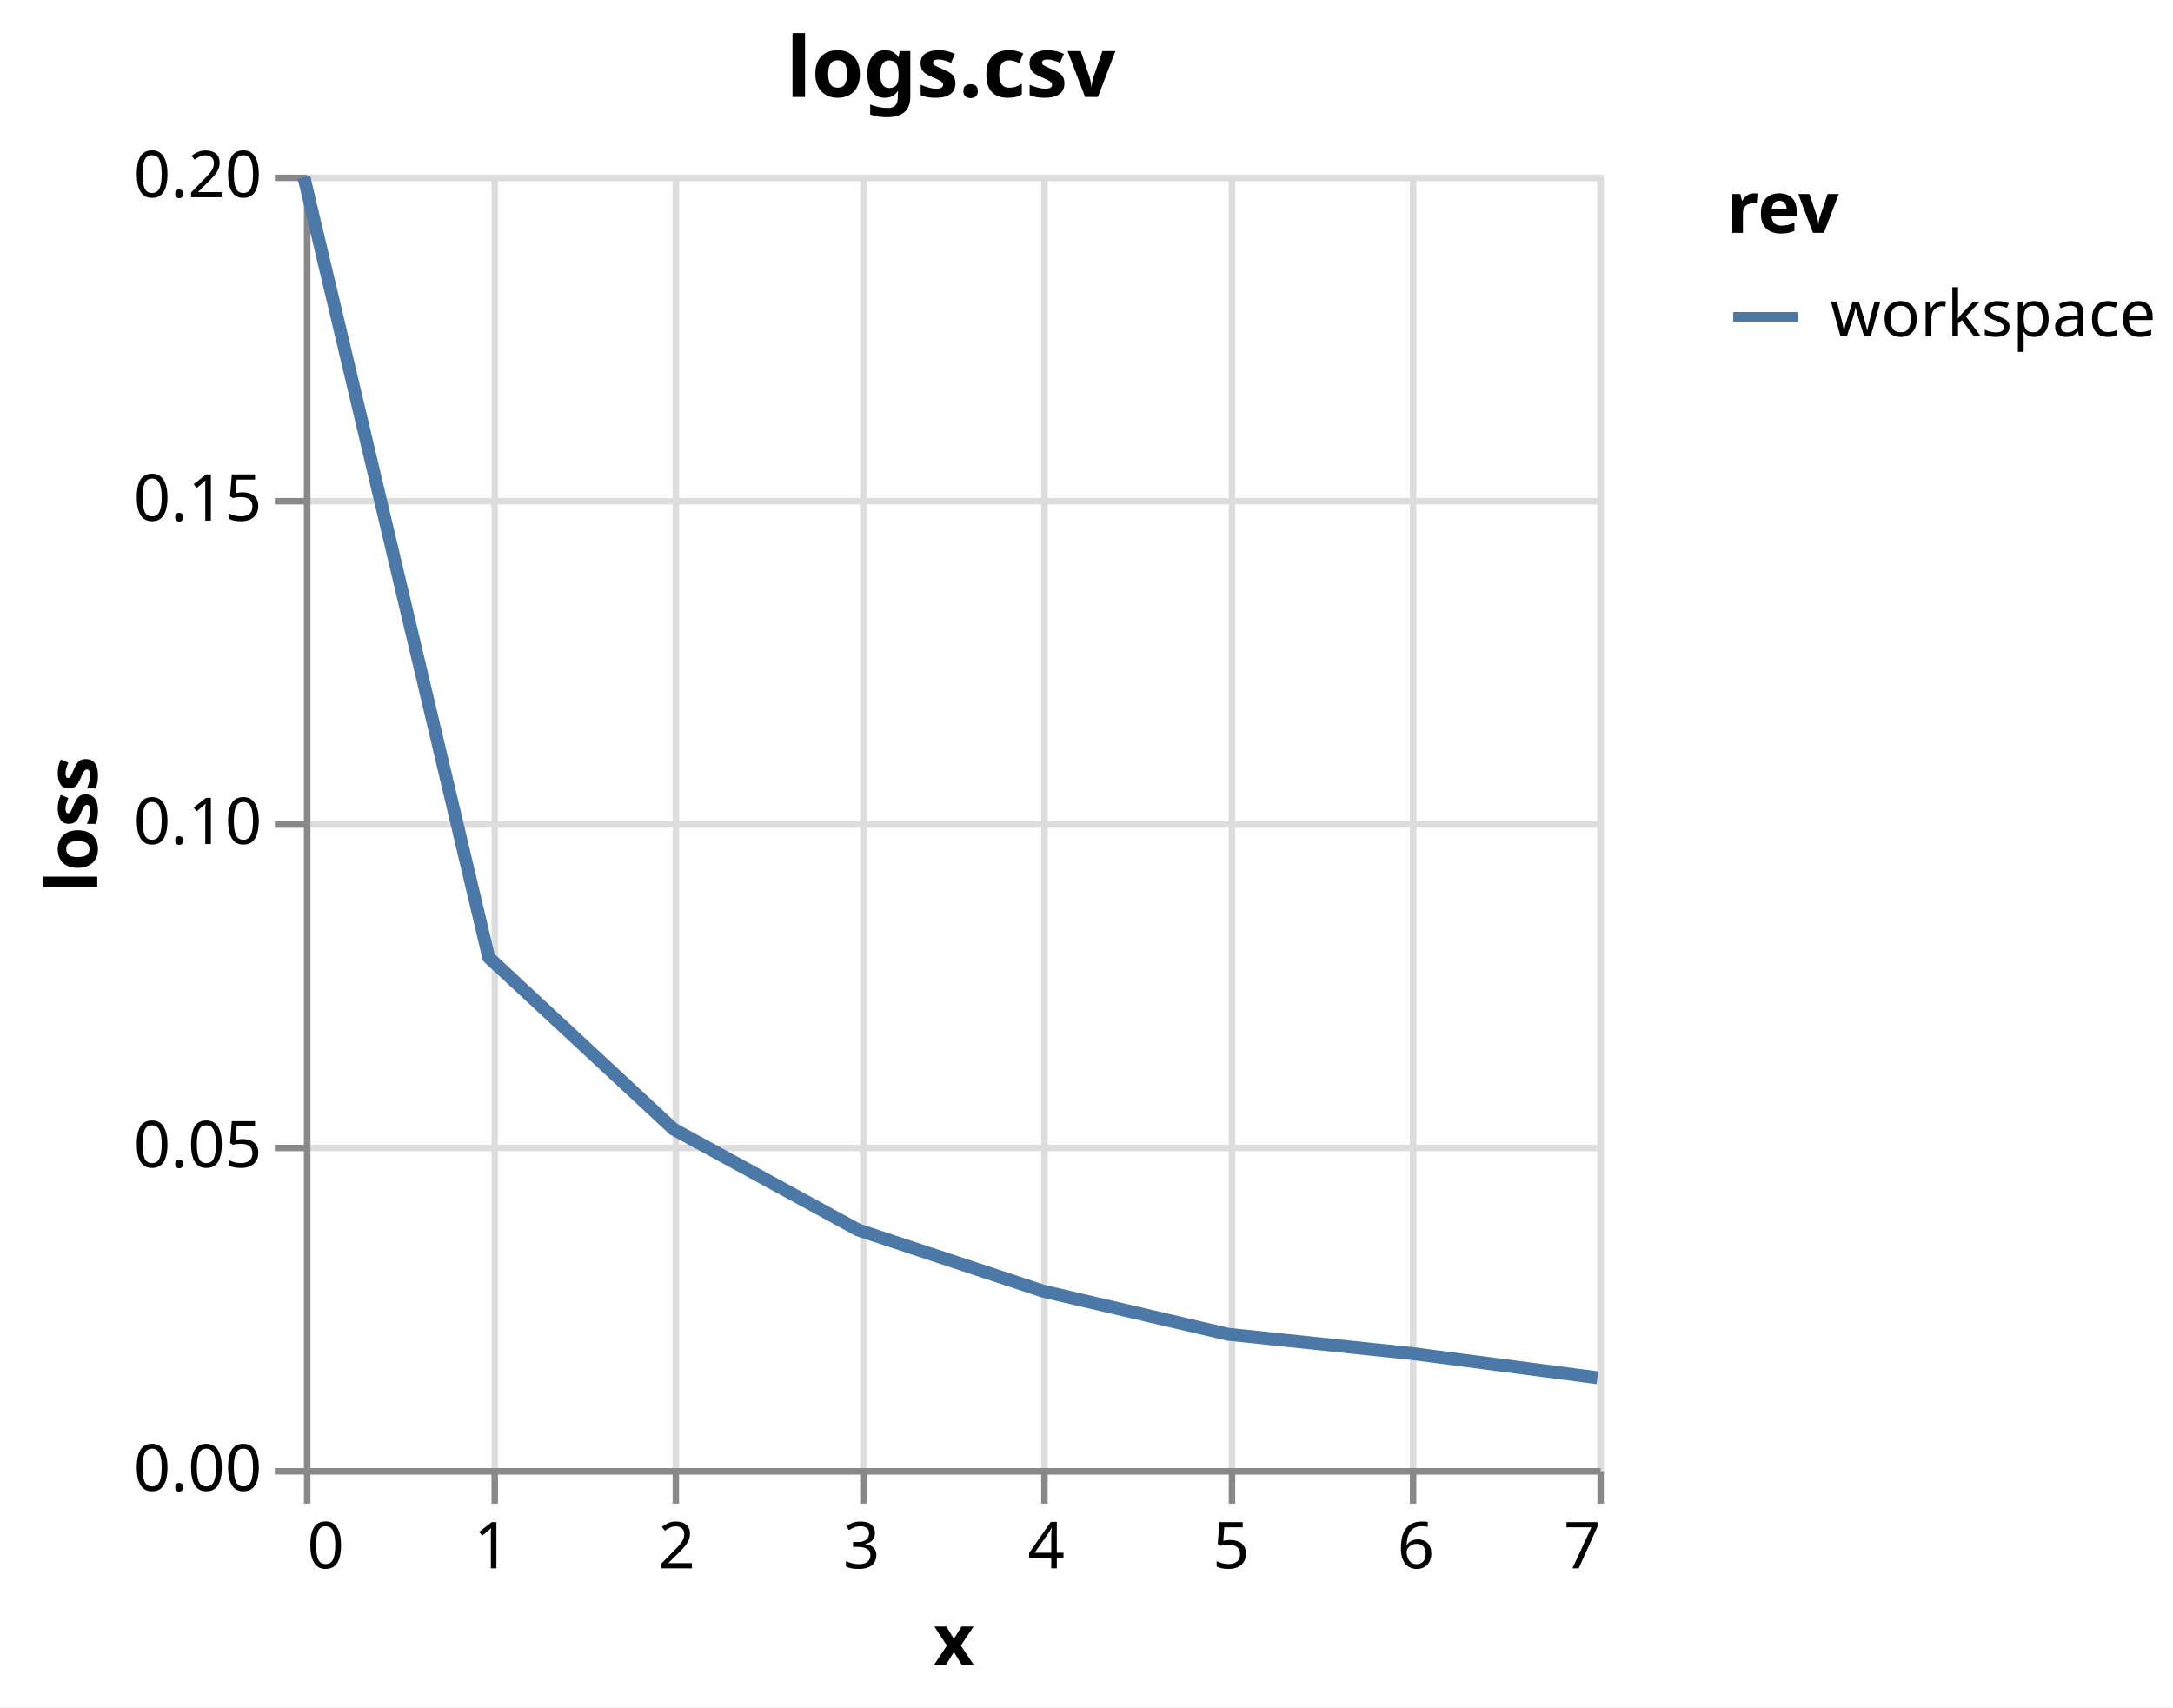
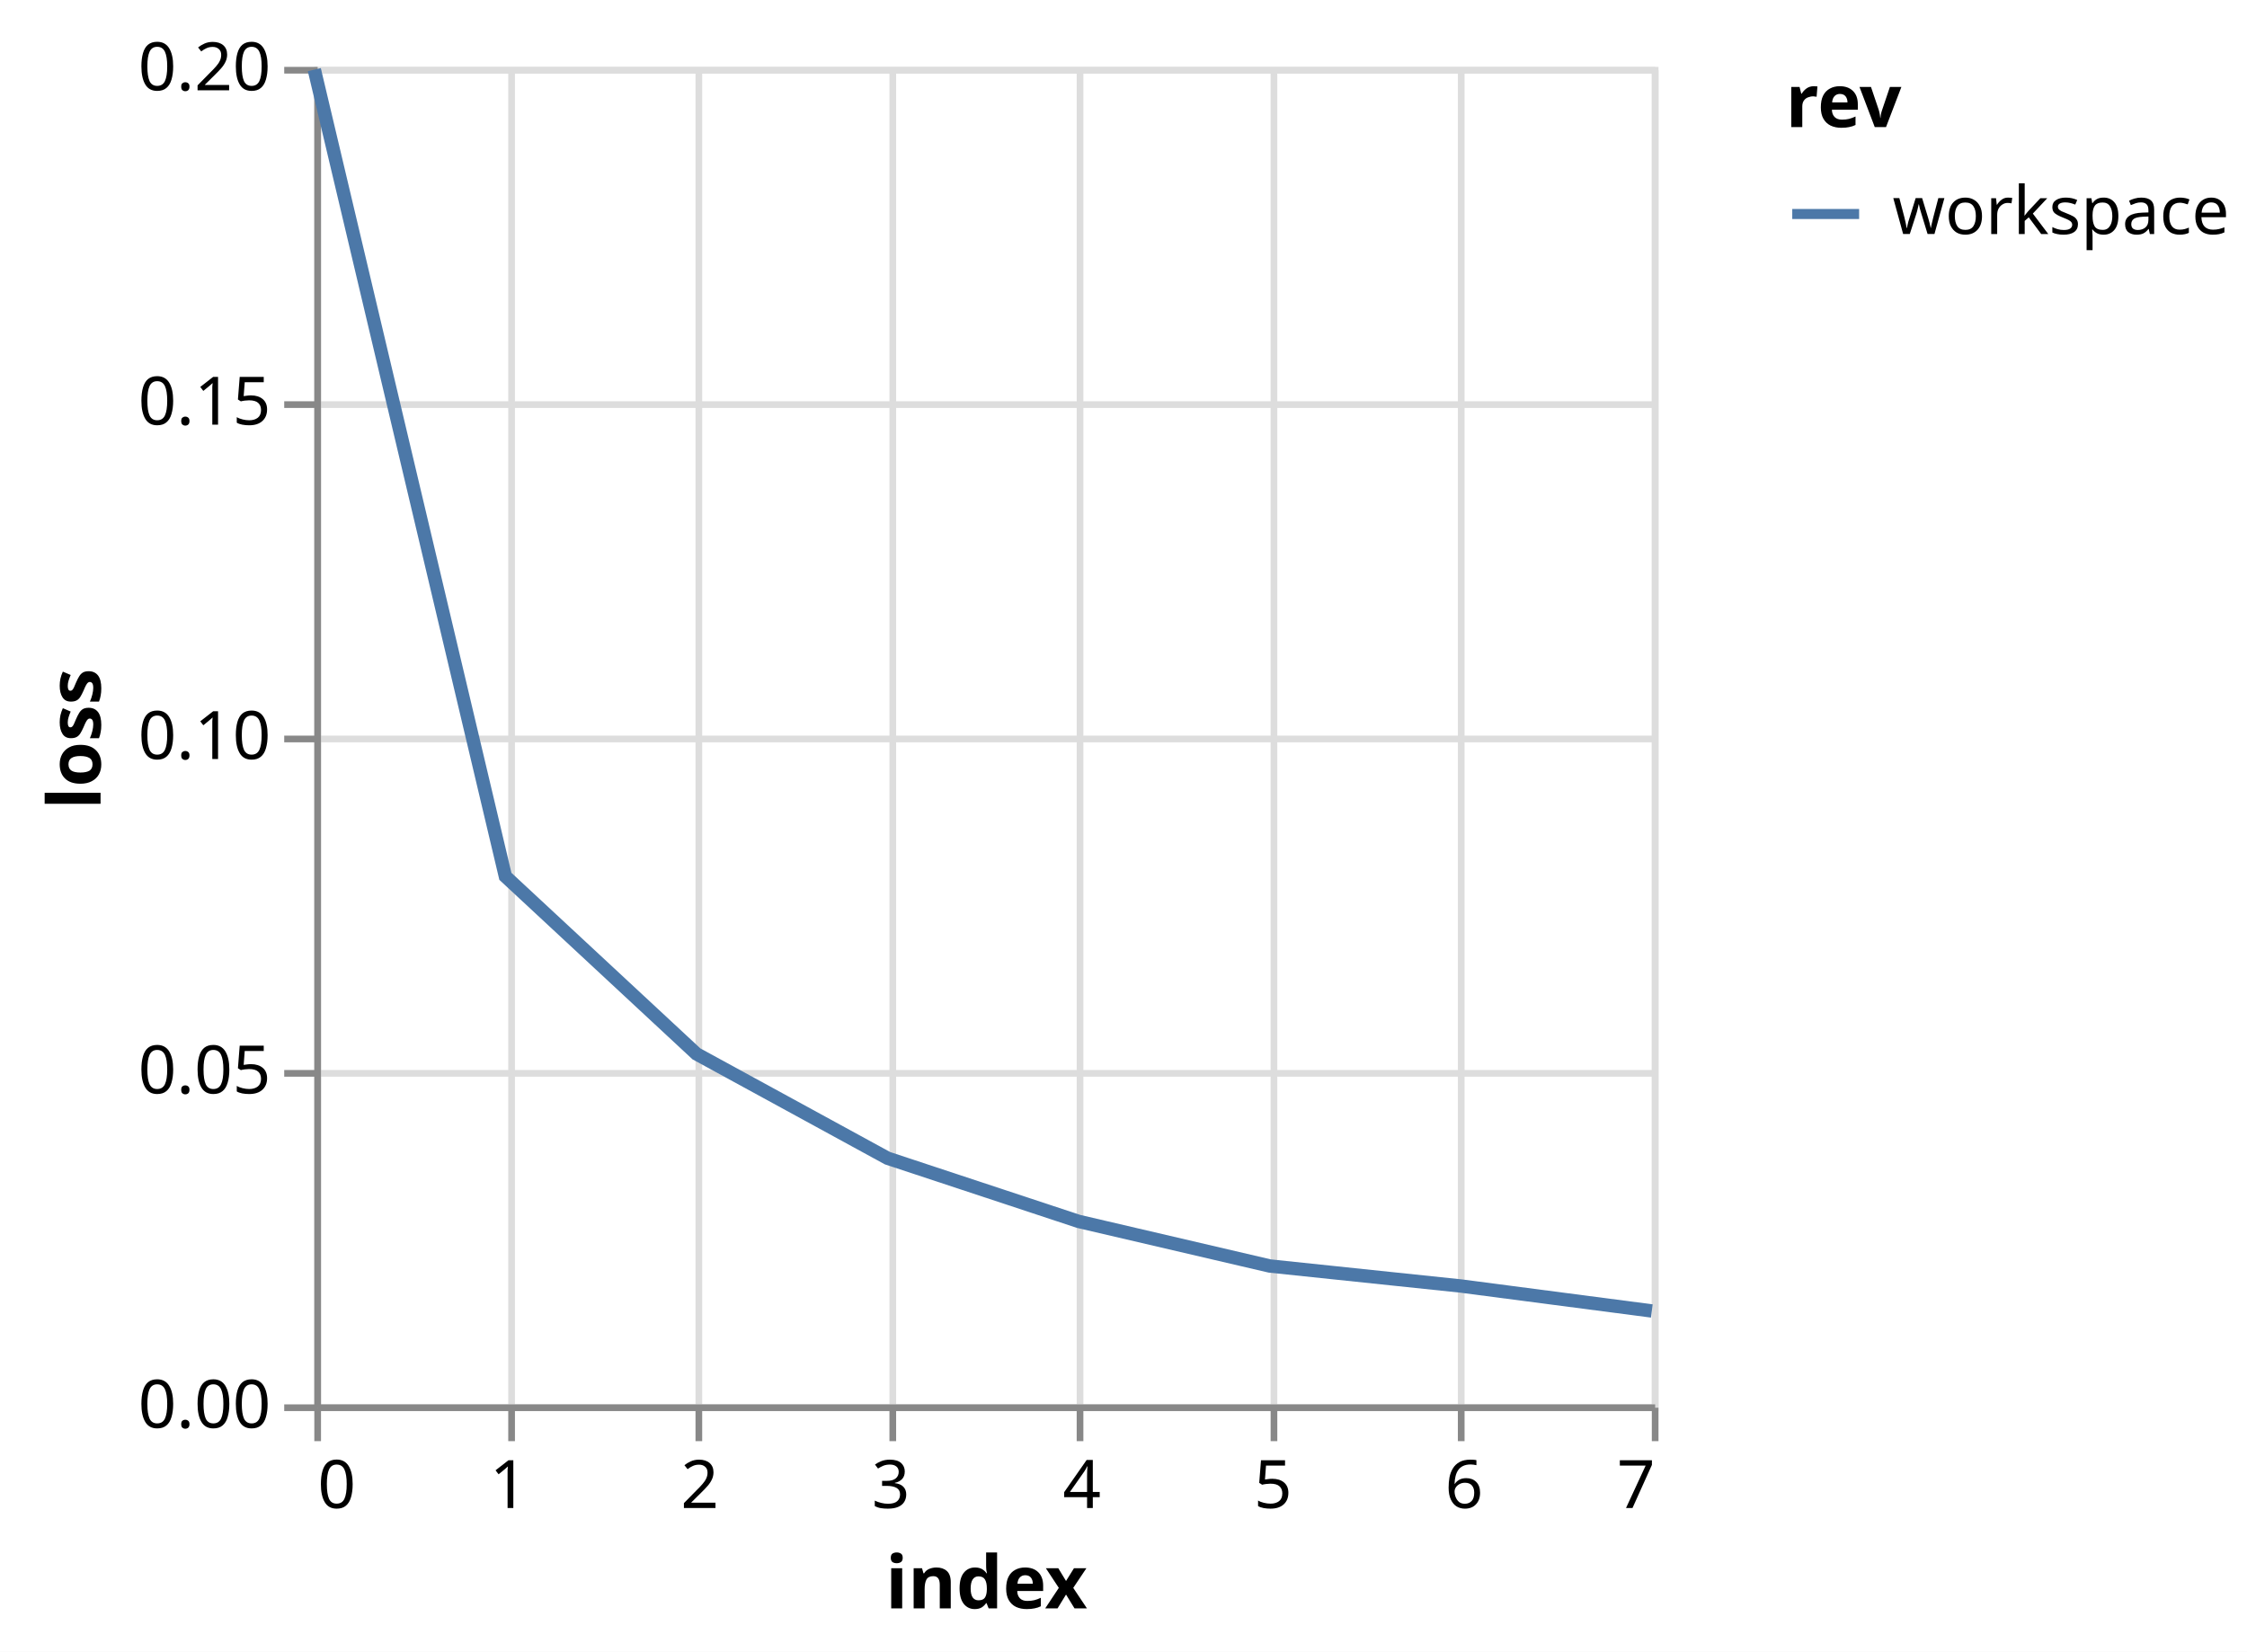
- <svg xmlns="http://www.w3.org/2000/svg" class="marks" width="336" height="264" viewBox="0 0 336 264" version="1.1">
-   <rect width="336" height="264" style="fill: white;" />
-   <g transform="translate(47,27)">
-     <g class="mark-group role-frame root">
+ <svg xmlns="http://www.w3.org/2000/svg" class="marks" width="336" height="247" viewBox="0 0 336 247" version="1.1">
+   <rect width="336" height="247" fill="white" />
+   <g fill="none" stroke-miterlimit="10" transform="translate(47,10)">
+     <g class="mark-group role-frame root" role="graphics-object" aria-roledescription="group mark container">
      <g transform="translate(0,0)">
-         <path class="background" d="M0.5,0.5h200v200h-200Z" style="fill: none; stroke: #ddd;" />
+         <path class="background" aria-hidden="true" d="M0.5,0.5h200v200h-200Z" stroke="#ddd" />
        <g>
-           <g class="mark-group role-axis">
+           <g class="mark-group role-axis" aria-hidden="true">
            <g transform="translate(0.5,200.5)">
-               <path class="background" d="M0,0h0v0h0Z" style="pointer-events: none; fill: none;" />
+               <path class="background" aria-hidden="true" d="M0,0h0v0h0Z" pointer-events="none" />
              <g>
-                 <g class="mark-rule role-axis-grid" style="pointer-events: none;">
-                   <line transform="translate(0,-200)" x2="0" y2="200" style="fill: none; stroke: #ddd; stroke-width: 1; opacity: 1;" />
-                   <line transform="translate(29,-200)" x2="0" y2="200" style="fill: none; stroke: #ddd; stroke-width: 1; opacity: 1;" />
-                   <line transform="translate(57,-200)" x2="0" y2="200" style="fill: none; stroke: #ddd; stroke-width: 1; opacity: 1;" />
-                   <line transform="translate(86,-200)" x2="0" y2="200" style="fill: none; stroke: #ddd; stroke-width: 1; opacity: 1;" />
-                   <line transform="translate(114,-200)" x2="0" y2="200" style="fill: none; stroke: #ddd; stroke-width: 1; opacity: 1;" />
-                   <line transform="translate(143,-200)" x2="0" y2="200" style="fill: none; stroke: #ddd; stroke-width: 1; opacity: 1;" />
-                   <line transform="translate(171,-200)" x2="0" y2="200" style="fill: none; stroke: #ddd; stroke-width: 1; opacity: 1;" />
-                   <line transform="translate(200,-200)" x2="0" y2="200" style="fill: none; stroke: #ddd; stroke-width: 1; opacity: 1;" />
+                 <g class="mark-rule role-axis-grid" pointer-events="none">
+                   <line transform="translate(0,-200)" x2="0" y2="200" stroke="#ddd" stroke-width="1" opacity="1" />
+                   <line transform="translate(29,-200)" x2="0" y2="200" stroke="#ddd" stroke-width="1" opacity="1" />
+                   <line transform="translate(57,-200)" x2="0" y2="200" stroke="#ddd" stroke-width="1" opacity="1" />
+                   <line transform="translate(86,-200)" x2="0" y2="200" stroke="#ddd" stroke-width="1" opacity="1" />
+                   <line transform="translate(114,-200)" x2="0" y2="200" stroke="#ddd" stroke-width="1" opacity="1" />
+                   <line transform="translate(143,-200)" x2="0" y2="200" stroke="#ddd" stroke-width="1" opacity="1" />
+                   <line transform="translate(171,-200)" x2="0" y2="200" stroke="#ddd" stroke-width="1" opacity="1" />
+                   <line transform="translate(200,-200)" x2="0" y2="200" stroke="#ddd" stroke-width="1" opacity="1" />
                </g>
              </g>
-               <path class="foreground" d="" style="pointer-events: none; display: none; fill: none;" />
+               <path class="foreground" aria-hidden="true" d="" pointer-events="none" display="none" />
            </g>
          </g>
-           <g class="mark-group role-axis">
+           <g class="mark-group role-axis" aria-hidden="true">
            <g transform="translate(0.5,0.5)">
-               <path class="background" d="M0,0h0v0h0Z" style="pointer-events: none; fill: none;" />
+               <path class="background" aria-hidden="true" d="M0,0h0v0h0Z" pointer-events="none" />
              <g>
-                 <g class="mark-rule role-axis-grid" style="pointer-events: none;">
-                   <line transform="translate(0,200)" x2="200" y2="0" style="fill: none; stroke: #ddd; stroke-width: 1; opacity: 1;" />
-                   <line transform="translate(0,150)" x2="200" y2="0" style="fill: none; stroke: #ddd; stroke-width: 1; opacity: 1;" />
-                   <line transform="translate(0,100)" x2="200" y2="0" style="fill: none; stroke: #ddd; stroke-width: 1; opacity: 1;" />
-                   <line transform="translate(0,50)" x2="200" y2="0" style="fill: none; stroke: #ddd; stroke-width: 1; opacity: 1;" />
-                   <line transform="translate(0,0)" x2="200" y2="0" style="fill: none; stroke: #ddd; stroke-width: 1; opacity: 1;" />
+                 <g class="mark-rule role-axis-grid" pointer-events="none">
+                   <line transform="translate(0,200)" x2="200" y2="0" stroke="#ddd" stroke-width="1" opacity="1" />
+                   <line transform="translate(0,150)" x2="200" y2="0" stroke="#ddd" stroke-width="1" opacity="1" />
+                   <line transform="translate(0,100)" x2="200" y2="0" stroke="#ddd" stroke-width="1" opacity="1" />
+                   <line transform="translate(0,50)" x2="200" y2="0" stroke="#ddd" stroke-width="1" opacity="1" />
+                   <line transform="translate(0,0)" x2="200" y2="0" stroke="#ddd" stroke-width="1" opacity="1" />
                </g>
              </g>
-               <path class="foreground" d="" style="pointer-events: none; display: none; fill: none;" />
+               <path class="foreground" aria-hidden="true" d="" pointer-events="none" display="none" />
            </g>
          </g>
-           <g class="mark-group role-axis">
+           <g class="mark-group role-axis" role="graphics-symbol" aria-roledescription="axis" aria-label="X-axis titled 'index' for a linear scale with values from 0 to 7">
            <g transform="translate(0.5,200.5)">
-               <path class="background" d="M0,0h0v0h0Z" style="pointer-events: none; fill: none;" />
+               <path class="background" aria-hidden="true" d="M0,0h0v0h0Z" pointer-events="none" />
              <g>
-                 <g class="mark-rule role-axis-tick" style="pointer-events: none;">
-                   <line transform="translate(0,0)" x2="0" y2="5" style="fill: none; stroke: #888; stroke-width: 1; opacity: 1;" />
-                   <line transform="translate(29,0)" x2="0" y2="5" style="fill: none; stroke: #888; stroke-width: 1; opacity: 1;" />
-                   <line transform="translate(57,0)" x2="0" y2="5" style="fill: none; stroke: #888; stroke-width: 1; opacity: 1;" />
-                   <line transform="translate(86,0)" x2="0" y2="5" style="fill: none; stroke: #888; stroke-width: 1; opacity: 1;" />
-                   <line transform="translate(114,0)" x2="0" y2="5" style="fill: none; stroke: #888; stroke-width: 1; opacity: 1;" />
-                   <line transform="translate(143,0)" x2="0" y2="5" style="fill: none; stroke: #888; stroke-width: 1; opacity: 1;" />
-                   <line transform="translate(171,0)" x2="0" y2="5" style="fill: none; stroke: #888; stroke-width: 1; opacity: 1;" />
-                   <line transform="translate(200,0)" x2="0" y2="5" style="fill: none; stroke: #888; stroke-width: 1; opacity: 1;" />
+                 <g class="mark-rule role-axis-tick" pointer-events="none">
+                   <line transform="translate(0,0)" x2="0" y2="5" stroke="#888" stroke-width="1" opacity="1" />
+                   <line transform="translate(29,0)" x2="0" y2="5" stroke="#888" stroke-width="1" opacity="1" />
+                   <line transform="translate(57,0)" x2="0" y2="5" stroke="#888" stroke-width="1" opacity="1" />
+                   <line transform="translate(86,0)" x2="0" y2="5" stroke="#888" stroke-width="1" opacity="1" />
+                   <line transform="translate(114,0)" x2="0" y2="5" stroke="#888" stroke-width="1" opacity="1" />
+                   <line transform="translate(143,0)" x2="0" y2="5" stroke="#888" stroke-width="1" opacity="1" />
+                   <line transform="translate(171,0)" x2="0" y2="5" stroke="#888" stroke-width="1" opacity="1" />
+                   <line transform="translate(200,0)" x2="0" y2="5" stroke="#888" stroke-width="1" opacity="1" />
                </g>
-                 <g class="mark-text role-axis-label" style="pointer-events: none;">
-                   <text text-anchor="start" transform="translate(0,15)" style="font-family: sans-serif; font-size: 10px; fill: #000; opacity: 1;">0</text>
-                   <text text-anchor="middle" transform="translate(28.57143,15)" style="font-family: sans-serif; font-size: 10px; fill: #000; opacity: 1;">1</text>
-                   <text text-anchor="middle" transform="translate(57.14286,15)" style="font-family: sans-serif; font-size: 10px; fill: #000; opacity: 1;">2</text>
-                   <text text-anchor="middle" transform="translate(85.71429,15)" style="font-family: sans-serif; font-size: 10px; fill: #000; opacity: 1;">3</text>
-                   <text text-anchor="middle" transform="translate(114.2857,15)" style="font-family: sans-serif; font-size: 10px; fill: #000; opacity: 1;">4</text>
-                   <text text-anchor="middle" transform="translate(142.8571,15)" style="font-family: sans-serif; font-size: 10px; fill: #000; opacity: 1;">5</text>
-                   <text text-anchor="middle" transform="translate(171.4286,15)" style="font-family: sans-serif; font-size: 10px; fill: #000; opacity: 1;">6</text>
-                   <text text-anchor="end" transform="translate(200,15)" style="font-family: sans-serif; font-size: 10px; fill: #000; opacity: 1;">7</text>
+                 <g class="mark-text role-axis-label" pointer-events="none">
+                   <text text-anchor="start" transform="translate(0,15)" font-family="sans-serif" font-size="10px" fill="#000" opacity="1">0</text>
+                   <text text-anchor="middle" transform="translate(28.57143,15)" font-family="sans-serif" font-size="10px" fill="#000" opacity="1">1</text>
+                   <text text-anchor="middle" transform="translate(57.14286,15)" font-family="sans-serif" font-size="10px" fill="#000" opacity="1">2</text>
+                   <text text-anchor="middle" transform="translate(85.71429,15)" font-family="sans-serif" font-size="10px" fill="#000" opacity="1">3</text>
+                   <text text-anchor="middle" transform="translate(114.2857,15)" font-family="sans-serif" font-size="10px" fill="#000" opacity="1">4</text>
+                   <text text-anchor="middle" transform="translate(142.8571,15)" font-family="sans-serif" font-size="10px" fill="#000" opacity="1">5</text>
+                   <text text-anchor="middle" transform="translate(171.4286,15)" font-family="sans-serif" font-size="10px" fill="#000" opacity="1">6</text>
+                   <text text-anchor="end" transform="translate(200,15)" font-family="sans-serif" font-size="10px" fill="#000" opacity="1">7</text>
                </g>
-                 <g class="mark-rule role-axis-domain" style="pointer-events: none;">
-                   <line transform="translate(0,0)" x2="200" y2="0" style="fill: none; stroke: #888; stroke-width: 1; opacity: 1;" />
+                 <g class="mark-rule role-axis-domain" pointer-events="none">
+                   <line transform="translate(0,0)" x2="200" y2="0" stroke="#888" stroke-width="1" opacity="1" />
                </g>
-                 <g class="mark-text role-axis-title" style="pointer-events: none;">
-                   <text text-anchor="middle" transform="translate(100,30)" style="font-family: sans-serif; font-size: 11px; font-weight: bold; fill: #000; opacity: 1;">x</text>
+                 <g class="mark-text role-axis-title" pointer-events="none">
+                   <text text-anchor="middle" transform="translate(100,30)" font-family="sans-serif" font-size="11px" font-weight="bold" fill="#000" opacity="1">index</text>
                </g>
              </g>
-               <path class="foreground" d="" style="pointer-events: none; display: none; fill: none;" />
+               <path class="foreground" aria-hidden="true" d="" pointer-events="none" display="none" />
            </g>
          </g>
-           <g class="mark-group role-axis">
+           <g class="mark-group role-axis" role="graphics-symbol" aria-roledescription="axis" aria-label="Y-axis titled 'loss' for a linear scale with values from 0.00 to 0.20">
            <g transform="translate(0.5,0.5)">
-               <path class="background" d="M0,0h0v0h0Z" style="pointer-events: none; fill: none;" />
+               <path class="background" aria-hidden="true" d="M0,0h0v0h0Z" pointer-events="none" />
              <g>
-                 <g class="mark-rule role-axis-tick" style="pointer-events: none;">
-                   <line transform="translate(0,200)" x2="-5" y2="0" style="fill: none; stroke: #888; stroke-width: 1; opacity: 1;" />
-                   <line transform="translate(0,150)" x2="-5" y2="0" style="fill: none; stroke: #888; stroke-width: 1; opacity: 1;" />
-                   <line transform="translate(0,100)" x2="-5" y2="0" style="fill: none; stroke: #888; stroke-width: 1; opacity: 1;" />
-                   <line transform="translate(0,50)" x2="-5" y2="0" style="fill: none; stroke: #888; stroke-width: 1; opacity: 1;" />
-                   <line transform="translate(0,0)" x2="-5" y2="0" style="fill: none; stroke: #888; stroke-width: 1; opacity: 1;" />
+                 <g class="mark-rule role-axis-tick" pointer-events="none">
+                   <line transform="translate(0,200)" x2="-5" y2="0" stroke="#888" stroke-width="1" opacity="1" />
+                   <line transform="translate(0,150)" x2="-5" y2="0" stroke="#888" stroke-width="1" opacity="1" />
+                   <line transform="translate(0,100)" x2="-5" y2="0" stroke="#888" stroke-width="1" opacity="1" />
+                   <line transform="translate(0,50)" x2="-5" y2="0" stroke="#888" stroke-width="1" opacity="1" />
+                   <line transform="translate(0,0)" x2="-5" y2="0" stroke="#888" stroke-width="1" opacity="1" />
                </g>
-                 <g class="mark-text role-axis-label" style="pointer-events: none;">
-                   <text text-anchor="end" transform="translate(-7,203)" style="font-family: sans-serif; font-size: 10px; fill: #000; opacity: 1;">0.00</text>
-                   <text text-anchor="end" transform="translate(-7,153)" style="font-family: sans-serif; font-size: 10px; fill: #000; opacity: 1;">0.05</text>
-                   <text text-anchor="end" transform="translate(-7,103)" style="font-family: sans-serif; font-size: 10px; fill: #000; opacity: 1;">0.10</text>
-                   <text text-anchor="end" transform="translate(-7,53)" style="font-family: sans-serif; font-size: 10px; fill: #000; opacity: 1;">0.15</text>
-                   <text text-anchor="end" transform="translate(-7,3)" style="font-family: sans-serif; font-size: 10px; fill: #000; opacity: 1;">0.20</text>
+                 <g class="mark-text role-axis-label" pointer-events="none">
+                   <text text-anchor="end" transform="translate(-7,203)" font-family="sans-serif" font-size="10px" fill="#000" opacity="1">0.00</text>
+                   <text text-anchor="end" transform="translate(-7,153)" font-family="sans-serif" font-size="10px" fill="#000" opacity="1">0.05</text>
+                   <text text-anchor="end" transform="translate(-7,103)" font-family="sans-serif" font-size="10px" fill="#000" opacity="1">0.10</text>
+                   <text text-anchor="end" transform="translate(-7,53)" font-family="sans-serif" font-size="10px" fill="#000" opacity="1">0.15</text>
+                   <text text-anchor="end" transform="translate(-7,3)" font-family="sans-serif" font-size="10px" fill="#000" opacity="1">0.20</text>
                </g>
-                 <g class="mark-rule role-axis-domain" style="pointer-events: none;">
-                   <line transform="translate(0,200)" x2="0" y2="-200" style="fill: none; stroke: #888; stroke-width: 1; opacity: 1;" />
+                 <g class="mark-rule role-axis-domain" pointer-events="none">
+                   <line transform="translate(0,200)" x2="0" y2="-200" stroke="#888" stroke-width="1" opacity="1" />
                </g>
-                 <g class="mark-text role-axis-title" style="pointer-events: none;">
-                   <text text-anchor="middle" transform="translate(-30.46289,100) rotate(-90) translate(0,-2)" style="font-family: sans-serif; font-size: 11px; font-weight: bold; fill: #000; opacity: 1;">loss</text>
+                 <g class="mark-text role-axis-title" pointer-events="none">
+                   <text text-anchor="middle" transform="translate(-30.46289,100) rotate(-90) translate(0,-2)" font-family="sans-serif" font-size="11px" font-weight="bold" fill="#000" opacity="1">loss</text>
                </g>
              </g>
-               <path class="foreground" d="" style="pointer-events: none; display: none; fill: none;" />
+               <path class="foreground" aria-hidden="true" d="" pointer-events="none" display="none" />
            </g>
          </g>
-           <g class="mark-group role-scope pathgroup">
+           <g class="mark-group role-scope pathgroup" role="graphics-object" aria-roledescription="group mark container">
            <g transform="translate(0,0)">
-               <path class="background" d="M0,0h200v200h-200Z" style="fill: none;" />
+               <path class="background" aria-hidden="true" d="M0,0h200v200h-200Z" />
              <g>
-                 <g class="mark-line role-mark marks">
-                   <path d="M0,0.411L28.571,121.039L57.143,147.589L85.714,163.188L114.286,172.638L142.857,179.305L171.429,182.298L200,186.031" style="fill: none; stroke: #4c78a8; stroke-width: 2;" />
+                 <g class="mark-line role-mark marks" role="graphics-object" aria-roledescription="line mark container">
+                   <path aria-label="index: 0; loss: 0.199588847702; rev: workspace" role="graphics-symbol" aria-roledescription="line mark" d="M0,0.411L28.571,121.039L57.143,147.589L85.714,163.188L114.286,172.638L142.857,179.305L171.429,182.298L200,186.031" stroke="#4c78a8" stroke-width="2" />
                </g>
              </g>
-               <path class="foreground" d="" style="display: none; fill: none;" />
+               <path class="foreground" aria-hidden="true" d="" display="none" />
            </g>
          </g>
-           <g class="mark-group role-legend">
+           <g class="mark-group role-legend" role="graphics-symbol" aria-roledescription="legend" aria-label="Symbol legend titled 'rev' for stroke color with 1 value: workspace">
            <g transform="translate(220,0)">
-               <path class="background" d="M0,0h64v27h-64Z" style="pointer-events: none; fill: none;" />
+               <path class="background" aria-hidden="true" d="M0,0h64v27h-64Z" pointer-events="none" />
              <g>
                <g class="mark-group role-legend-entry">
                  <g transform="translate(0,16)">
-                     <path class="background" d="M0,0h0v0h0Z" style="pointer-events: none; fill: none;" />
+                     <path class="background" aria-hidden="true" d="M0,0h0v0h0Z" pointer-events="none" />
                    <g>
-                       <g class="mark-group role-scope">
+                       <g class="mark-group role-scope" role="graphics-object" aria-roledescription="group mark container">
                        <g transform="translate(0,0)">
-                           <path class="background" d="M0,0h63.798v11h-63.798Z" style="pointer-events: none; fill: none; opacity: 1;" />
+                           <path class="background" aria-hidden="true" d="M0,0h63.798v11h-63.798Z" pointer-events="none" opacity="1" />
                          <g>
-                             <g class="mark-symbol role-legend-symbol" style="pointer-events: none;">
-                               <path transform="translate(6,6)" d="M-5,0L5,0" style="fill: none; stroke: #4c78a8; stroke-width: 1.5; opacity: 1;" />
+                             <g class="mark-symbol role-legend-symbol" pointer-events="none">
+                               <path transform="translate(6,6)" d="M-5,0L5,0" stroke="#4c78a8" stroke-width="1.5" opacity="1" />
                            </g>
-                             <g class="mark-text role-legend-label" style="pointer-events: none;">
-                               <text text-anchor="start" transform="translate(16,9)" style="font-family: sans-serif; font-size: 10px; fill: #000; opacity: 1;">workspace</text>
+                             <g class="mark-text role-legend-label" pointer-events="none">
+                               <text text-anchor="start" transform="translate(16,9)" font-family="sans-serif" font-size="10px" fill="#000" opacity="1">workspace</text>
                            </g>
                          </g>
-                           <path class="foreground" d="" style="pointer-events: none; display: none; fill: none;" />
+                           <path class="foreground" aria-hidden="true" d="" pointer-events="none" display="none" />
                        </g>
                      </g>
                    </g>
-                     <path class="foreground" d="" style="pointer-events: none; display: none; fill: none;" />
+                     <path class="foreground" aria-hidden="true" d="" pointer-events="none" display="none" />
                  </g>
                </g>
-                 <g class="mark-text role-legend-title" style="pointer-events: none;">
-                   <text text-anchor="start" transform="translate(0,9)" style="font-family: sans-serif; font-size: 11px; font-weight: bold; fill: #000; opacity: 1;">rev</text>
+                 <g class="mark-text role-legend-title" pointer-events="none">
+                   <text text-anchor="start" transform="translate(0,9)" font-family="sans-serif" font-size="11px" font-weight="bold" fill="#000" opacity="1">rev</text>
                </g>
              </g>
-               <path class="foreground" d="" style="pointer-events: none; display: none; fill: none;" />
-             </g>
-           </g>
-           <g class="mark-group role-title">
-             <g transform="translate(100,-22)">
-               <path class="background" d="M0,0h0v0h0Z" style="pointer-events: none; fill: none;" />
-               <g>
-                 <g class="mark-text role-title-text" style="pointer-events: none;">
-                   <text text-anchor="middle" transform="translate(0,10)" style="font-family: sans-serif; font-size: 13px; font-weight: bold; fill: #000; opacity: 1;">logs.csv</text>
-                 </g>
-               </g>
-               <path class="foreground" d="" style="pointer-events: none; display: none; fill: none;" />
+               <path class="foreground" aria-hidden="true" d="" pointer-events="none" display="none" />
            </g>
          </g>
        </g>
-         <path class="foreground" d="" style="display: none; fill: none;" />
+         <path class="foreground" aria-hidden="true" d="" display="none" />
      </g>
    </g>
  </g>
</svg>
